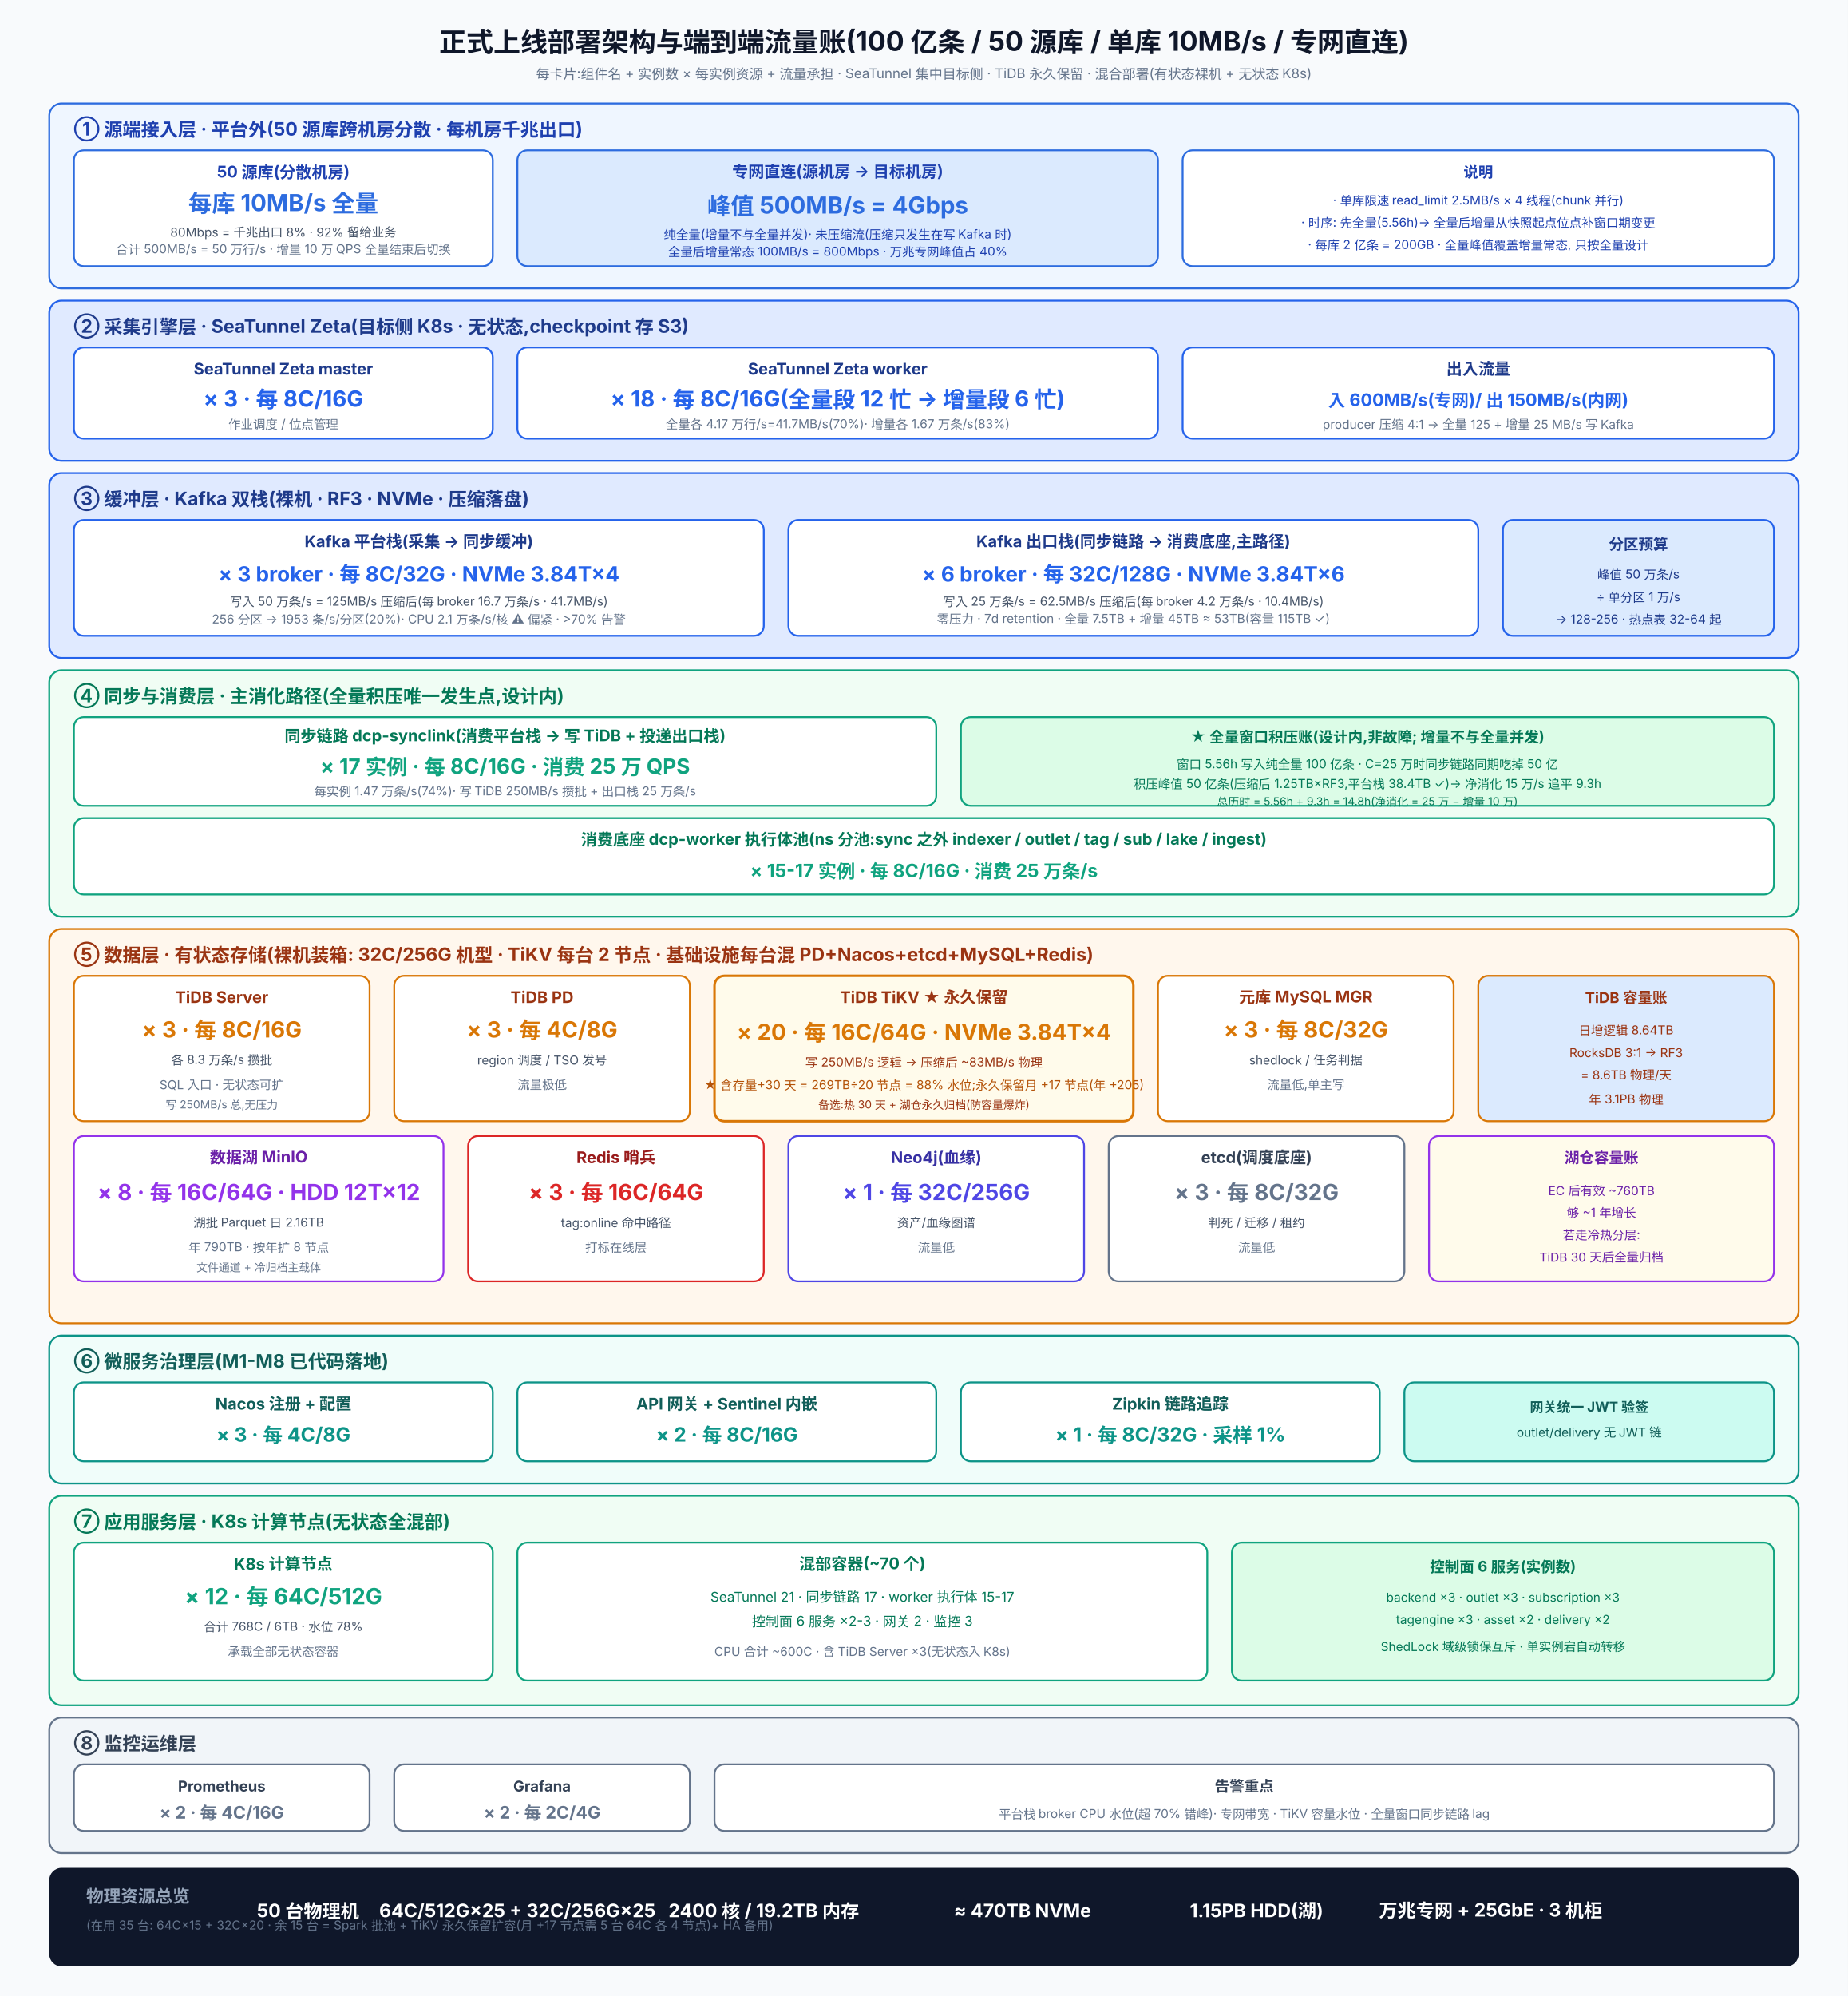
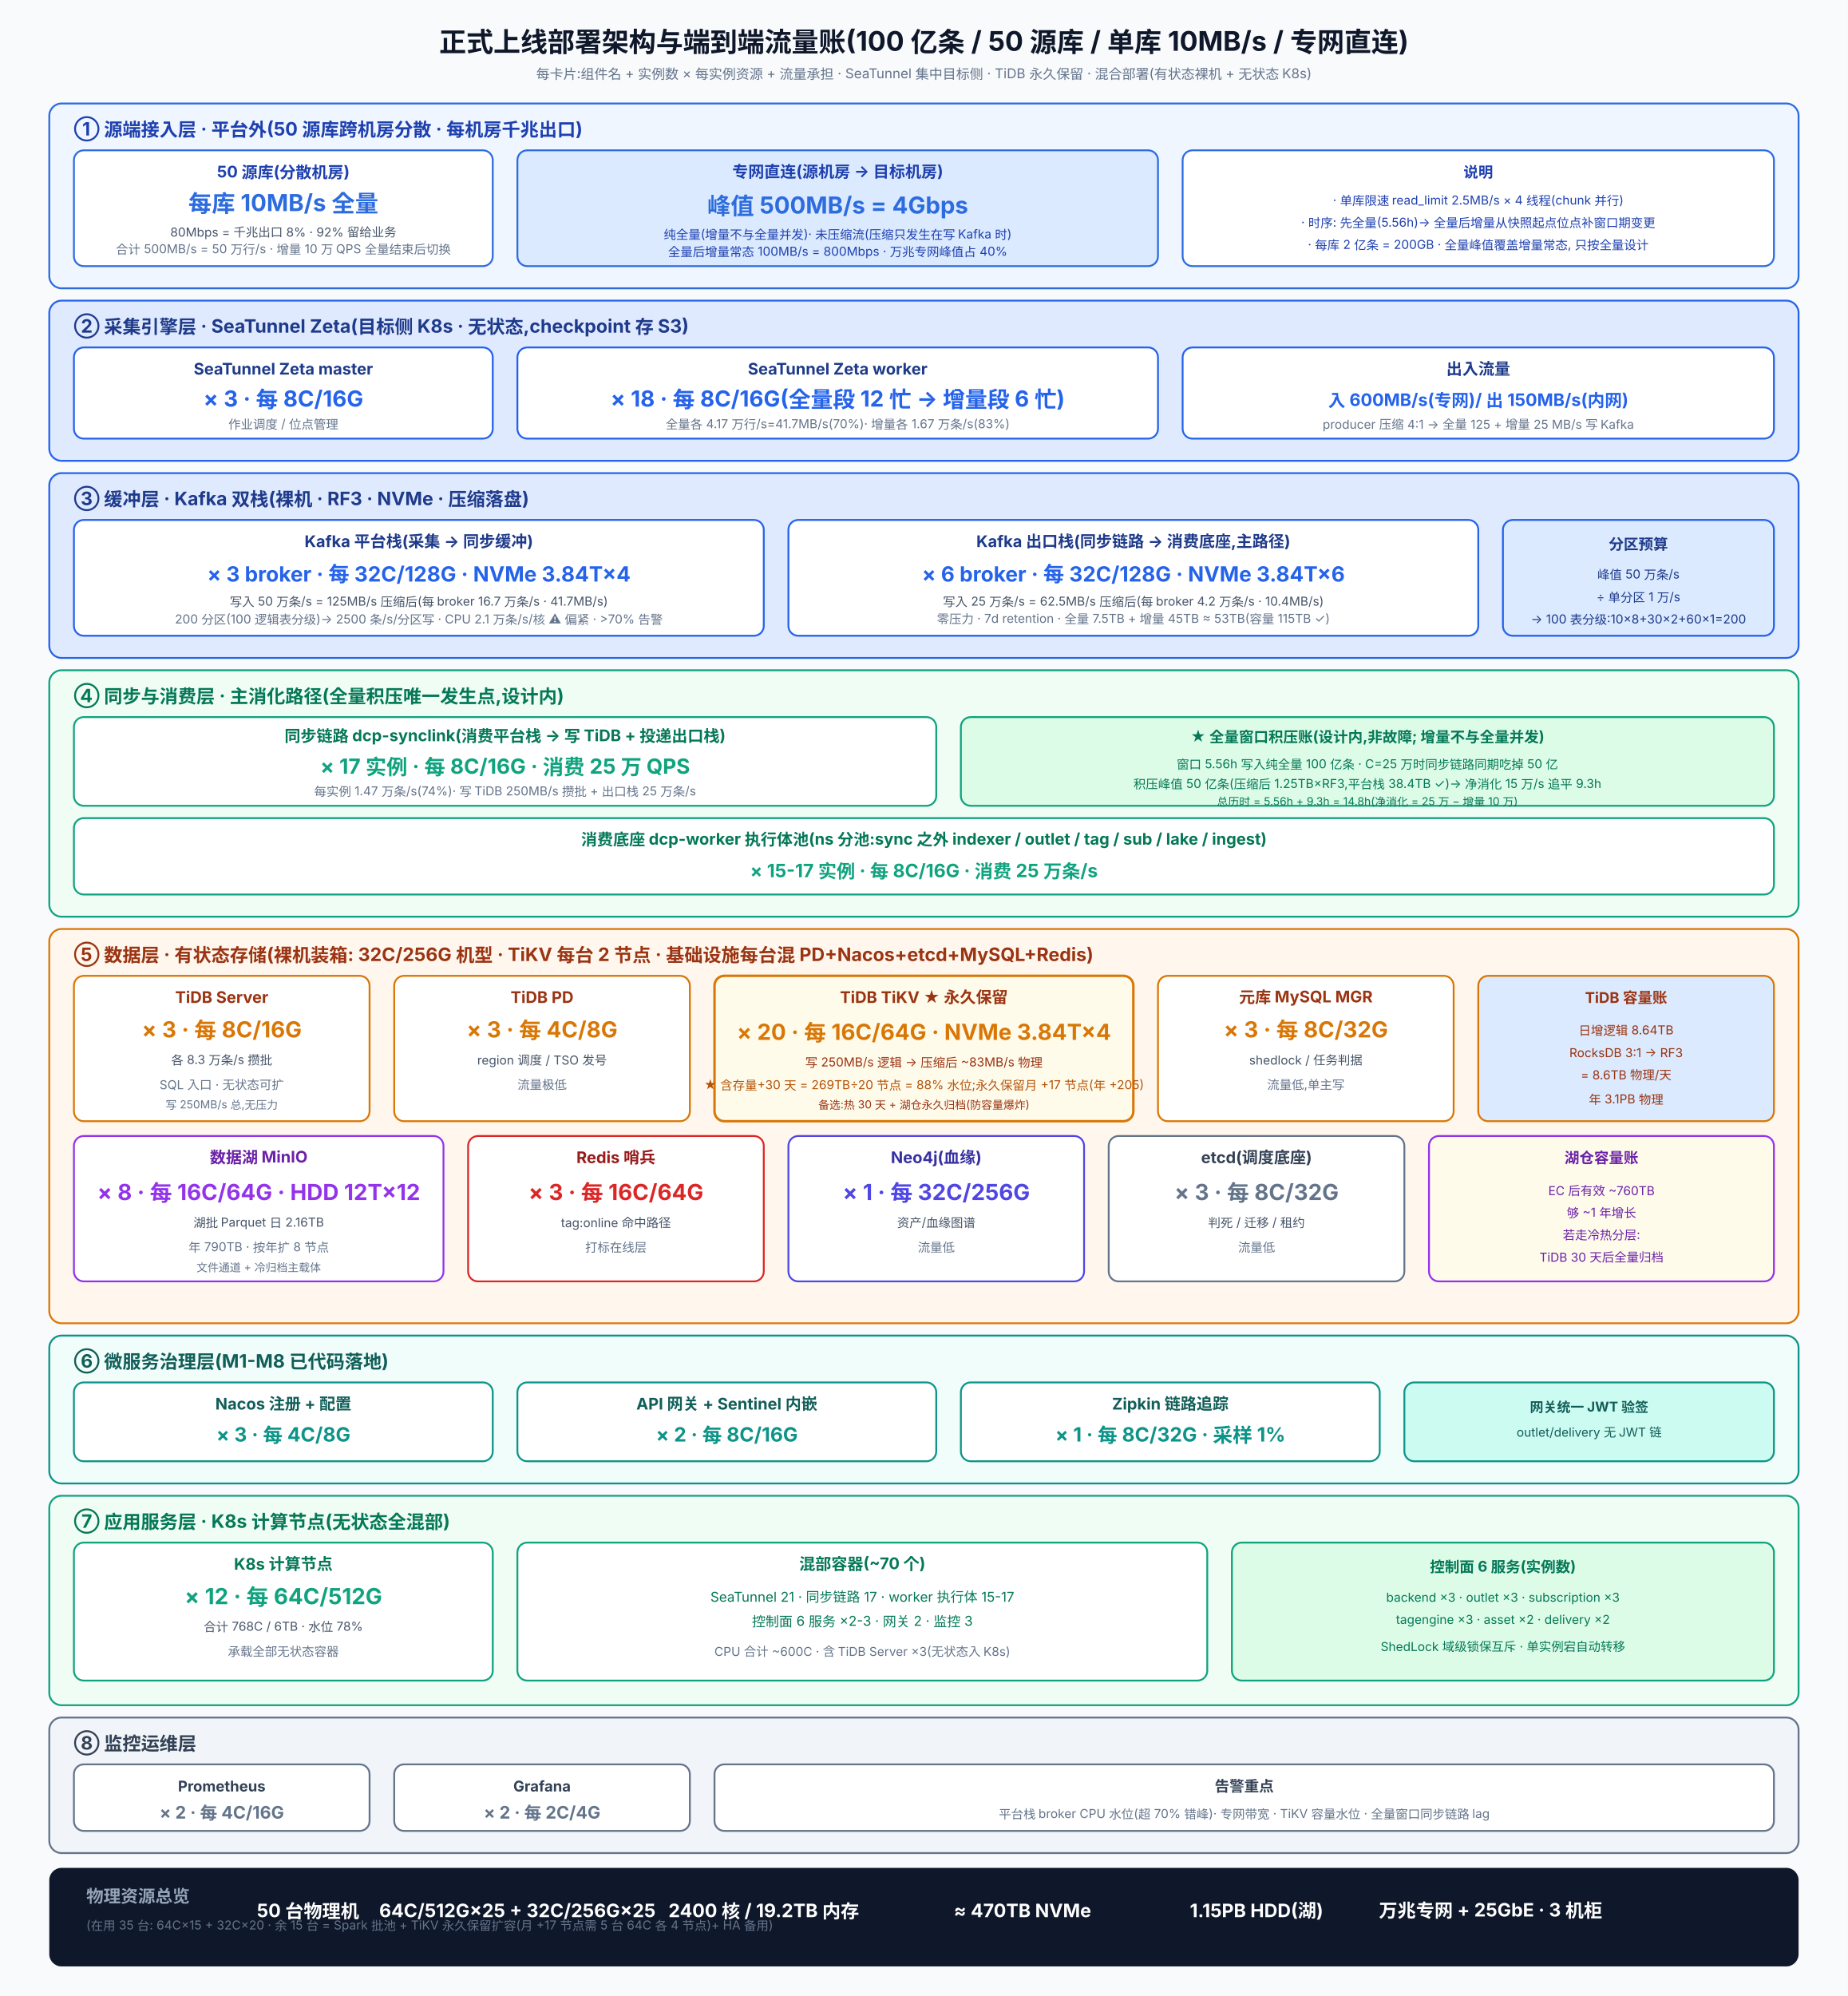
<svg xmlns="http://www.w3.org/2000/svg" viewBox="0 0 1500 1620" font-family="-apple-system, 'PingFang SC', 'Microsoft YaHei', sans-serif">
  <rect x="0" y="0" width="1500" height="1620" fill="#f8fafc" />
  <text x="750" y="42" font-size="22" font-weight="bold" fill="#0f172a" text-anchor="middle">正式上线部署架构与端到端流量账(100 亿条 / 50 源库 / 单库 10MB/s / 专网直连)</text>
  <text x="750" y="64" font-size="11" fill="#64748b" text-anchor="middle">每卡片:组件名 + 实例数 × 每实例资源 + 流量承担 · SeaTunnel 集中目标侧 · TiDB 永久保留 · 混合部署(有状态裸机 + 无状态 K8s)</text>
  <rect x="40" y="84" width="1420" height="150" rx="10" fill="#eff6ff" stroke="#2d6cdf" stroke-width="1.5" />
  <text x="60" y="110" font-size="15" font-weight="bold" fill="#1e40af">① 源端接入层 · 平台外(50 源库跨机房分散 · 每机房千兆出口)</text>
  <rect x="60" y="122" width="340" height="94" rx="8" fill="#ffffff" stroke="#2d6cdf" stroke-width="1.5" />
  <text x="230" y="144" font-size="13" font-weight="bold" fill="#1e40af" text-anchor="middle">50 源库(分散机房)</text>
  <text x="230" y="172" font-size="19" font-weight="bold" fill="#2d6cdf" text-anchor="middle">每库 10MB/s 全量</text>
  <text x="230" y="192" font-size="10" fill="#475569" text-anchor="middle">80Mbps = 千兆出口 8% · 92% 留给业务</text>
  <text x="230" y="206" font-size="10" fill="#64748b" text-anchor="middle">合计 500MB/s = 50 万行/s · 增量 10 万 QPS 全量结束后切换</text>
  <rect x="420" y="122" width="520" height="94" rx="8" fill="#dbeafe" stroke="#2d6cdf" stroke-width="1.5" />
  <text x="680" y="144" font-size="13" font-weight="bold" fill="#1e40af" text-anchor="middle">专网直连(源机房 → 目标机房)</text>
  <text x="680" y="174" font-size="19" font-weight="bold" fill="#2d6cdf" text-anchor="middle">峰值 500MB/s = 4Gbps</text>
  <text x="680" y="194" font-size="10" fill="#1e40af" text-anchor="middle">纯全量(增量不与全量并发)· 未压缩流(压缩只发生在写 Kafka 时)</text>
  <text x="680" y="208" font-size="10" fill="#1e40af" text-anchor="middle">全量后增量常态 100MB/s = 800Mbps · 万兆专网峰值占 40%</text>
  <rect x="960" y="122" width="480" height="94" rx="8" fill="#ffffff" stroke="#2d6cdf" stroke-width="1.5" />
  <text x="1200" y="144" font-size="12" font-weight="bold" fill="#1e40af" text-anchor="middle">说明</text>
  <text x="1200" y="166" font-size="10" fill="#1e40af" text-anchor="middle">· 单库限速 read_limit 2.5MB/s × 4 线程(chunk 并行)</text>
  <text x="1200" y="184" font-size="10" fill="#1e40af" text-anchor="middle">· 时序: 先全量(5.56h)→ 全量后增量从快照起点位点补窗口期变更</text>
  <text x="1200" y="202" font-size="10" fill="#1e40af" text-anchor="middle">· 每库 2 亿条 = 200GB · 全量峰值覆盖增量常态, 只按全量设计</text>
  <rect x="40" y="244" width="1420" height="130" rx="10" fill="#e0eaff" stroke="#2563eb" stroke-width="1.5" />
  <text x="60" y="270" font-size="15" font-weight="bold" fill="#1e3a8a">② 采集引擎层 · SeaTunnel Zeta(目标侧 K8s · 无状态,checkpoint 存 S3)</text>
  <rect x="60" y="282" width="340" height="74" rx="8" fill="#ffffff" stroke="#2563eb" stroke-width="1.5" />
  <text x="230" y="304" font-size="13" font-weight="bold" fill="#1e3a8a" text-anchor="middle">SeaTunnel Zeta master</text>
  <text x="230" y="330" font-size="18" font-weight="bold" fill="#2563eb" text-anchor="middle">× 3 · 每 8C/16G</text>
  <text x="230" y="348" font-size="10" fill="#64748b" text-anchor="middle">作业调度 / 位点管理</text>
  <rect x="420" y="282" width="520" height="74" rx="8" fill="#ffffff" stroke="#2563eb" stroke-width="1.5" />
  <text x="680" y="304" font-size="13" font-weight="bold" fill="#1e3a8a" text-anchor="middle">SeaTunnel Zeta worker</text>
  <text x="680" y="330" font-size="18" font-weight="bold" fill="#2563eb" text-anchor="middle">× 18 · 每 8C/16G(全量段 12 忙 → 增量段 6 忙)</text>
  <text x="680" y="348" font-size="10" fill="#64748b" text-anchor="middle">全量各 4.17 万行/s=41.7MB/s(70%)· 增量各 1.67 万条/s(83%)</text>
  <rect x="960" y="282" width="480" height="74" rx="8" fill="#ffffff" stroke="#2563eb" stroke-width="1.5" />
  <text x="1200" y="304" font-size="13" font-weight="bold" fill="#1e3a8a" text-anchor="middle">出入流量</text>
  <text x="1200" y="330" font-size="14" font-weight="bold" fill="#2563eb" text-anchor="middle">入 600MB/s(专网)/ 出 150MB/s(内网)</text>
  <text x="1200" y="348" font-size="10" fill="#64748b" text-anchor="middle">producer 压缩 4:1 → 全量 125 + 增量 25 MB/s 写 Kafka</text>
  <rect x="40" y="384" width="1420" height="150" rx="10" fill="#e0eaff" stroke="#2563eb" stroke-width="1.5" />
  <text x="60" y="410" font-size="15" font-weight="bold" fill="#1e3a8a">③ 缓冲层 · Kafka 双栈(裸机 · RF3 · NVMe · 压缩落盘)</text>
  <rect x="60" y="422" width="560" height="94" rx="8" fill="#ffffff" stroke="#2563eb" stroke-width="1.5" />
  <text x="340" y="444" font-size="13" font-weight="bold" fill="#1e3a8a" text-anchor="middle">Kafka 平台栈(采集 → 同步缓冲)</text>
-   <text x="340" y="472" font-size="17" font-weight="bold" fill="#2563eb" text-anchor="middle">× 3 broker · 每 8C/32G · NVMe 3.84T×4</text>
+   <text x="340" y="472" font-size="17" font-weight="bold" fill="#2563eb" text-anchor="middle">× 3 broker · 每 32C/128G · NVMe 3.84T×4</text>
  <text x="340" y="492" font-size="10" fill="#475569" text-anchor="middle">写入 50 万条/s = 125MB/s 压缩后(每 broker 16.7 万条/s · 41.7MB/s)</text>
-   <text x="340" y="506" font-size="10" fill="#64748b" text-anchor="middle">256 分区 → 1953 条/s/分区(20%)· CPU 2.1 万条/s/核 ⚠ 偏紧 · &gt;70% 告警</text>
+   <text x="340" y="506" font-size="10" fill="#64748b" text-anchor="middle">200 分区(100 逻辑表分级)→ 2500 条/s/分区写 · CPU 2.1 万条/s/核 ⚠ 偏紧 · &gt;70% 告警</text>
  <rect x="640" y="422" width="560" height="94" rx="8" fill="#ffffff" stroke="#2563eb" stroke-width="1.5" />
  <text x="920" y="444" font-size="13" font-weight="bold" fill="#1e3a8a" text-anchor="middle">Kafka 出口栈(同步链路 → 消费底座,主路径)</text>
  <text x="920" y="472" font-size="17" font-weight="bold" fill="#2563eb" text-anchor="middle">× 6 broker · 每 32C/128G · NVMe 3.84T×6</text>
  <text x="920" y="492" font-size="10" fill="#475569" text-anchor="middle">写入 25 万条/s = 62.5MB/s 压缩后(每 broker 4.2 万条/s · 10.4MB/s)</text>
  <text x="920" y="506" font-size="10" fill="#64748b" text-anchor="middle">零压力 · 7d retention · 全量 7.5TB + 增量 45TB ≈ 53TB(容量 115TB ✓)</text>
  <rect x="1220" y="422" width="220" height="94" rx="8" fill="#dbeafe" stroke="#2563eb" stroke-width="1.5" />
  <text x="1330" y="446" font-size="12" font-weight="bold" fill="#1e3a8a" text-anchor="middle">分区预算</text>
  <text x="1330" y="470" font-size="10" fill="#1e3a8a" text-anchor="middle">峰值 50 万条/s</text>
  <text x="1330" y="488" font-size="10" fill="#1e3a8a" text-anchor="middle">÷ 单分区 1 万/s</text>
-   <text x="1330" y="506" font-size="10" fill="#1e3a8a" text-anchor="middle">→ 128-256 · 热点表 32-64 起</text>
+   <text x="1330" y="506" font-size="10" fill="#1e3a8a" text-anchor="middle">→ 100 表分级:10×8+30×2+60×1=200</text>
  <rect x="40" y="544" width="1420" height="200" rx="10" fill="#f0fdf4" stroke="#10a37f" stroke-width="1.5" />
  <text x="60" y="570" font-size="15" font-weight="bold" fill="#047857">④ 同步与消费层 · 主消化路径(全量积压唯一发生点,设计内)</text>
  <rect x="60" y="582" width="700" height="72" rx="8" fill="#ffffff" stroke="#10a37f" stroke-width="1.5" />
  <text x="410" y="602" font-size="13" font-weight="bold" fill="#047857" text-anchor="middle">同步链路 dcp-synclink(消费平台栈 → 写 TiDB + 投递出口栈)</text>
  <text x="410" y="628" font-size="17" font-weight="bold" fill="#10a37f" text-anchor="middle">× 17 实例 · 每 8C/16G · 消费 25 万 QPS</text>
  <text x="410" y="646" font-size="10" fill="#64748b" text-anchor="middle">每实例 1.47 万条/s(74%)· 写 TiDB 250MB/s 攒批 + 出口栈 25 万条/s</text>
  <rect x="780" y="582" width="660" height="72" rx="8" fill="#dcfce7" stroke="#10a37f" stroke-width="1.5" />
  <text x="1110" y="602" font-size="12" font-weight="bold" fill="#047857" text-anchor="middle">★ 全量窗口积压账(设计内,非故障; 增量不与全量并发)</text>
  <text x="1110" y="624" font-size="10" fill="#047857" text-anchor="middle">窗口 5.56h 写入纯全量 100 亿条 · C=25 万时同步链路同期吃掉 50 亿</text>
  <text x="1110" y="640" font-size="10" fill="#047857" text-anchor="middle">积压峰值 50 亿条(压缩后 1.25TB×RF3,平台栈 38.4TB ✓)→ 净消化 15 万/s 追平 9.3h</text>
  <text x="1110" y="654" font-size="9" fill="#047857" text-anchor="middle">总历时 = 5.56h + 9.3h = 14.8h(净消化 = 25 万 − 增量 10 万)</text>
  <rect x="60" y="664" width="1380" height="62" rx="8" fill="#ffffff" stroke="#10a37f" stroke-width="1.5" />
  <text x="750" y="686" font-size="13" font-weight="bold" fill="#047857" text-anchor="middle">消费底座 dcp-worker 执行体池(ns 分池:sync 之外 indexer / outlet / tag / sub / lake / ingest)</text>
  <text x="750" y="712" font-size="15" font-weight="bold" fill="#10a37f" text-anchor="middle">× 15-17 实例 · 每 8C/16G · 消费 25 万条/s</text>
  <rect x="40" y="754" width="1420" height="320" rx="10" fill="#fff7ed" stroke="#d97706" stroke-width="1.5" />
  <text x="60" y="780" font-size="15" font-weight="bold" fill="#9a3412">⑤ 数据层 · 有状态存储(裸机装箱: 32C/256G 机型 · TiKV 每台 2 节点 · 基础设施每台混 PD+Nacos+etcd+MySQL+Redis)</text>
  <rect x="60" y="792" width="240" height="118" rx="8" fill="#ffffff" stroke="#d97706" stroke-width="1.5" />
  <text x="180" y="814" font-size="13" font-weight="bold" fill="#9a3412" text-anchor="middle">TiDB Server</text>
  <text x="180" y="842" font-size="18" font-weight="bold" fill="#d97706" text-anchor="middle">× 3 · 每 8C/16G</text>
  <text x="180" y="864" font-size="10" fill="#475569" text-anchor="middle">各 8.3 万条/s 攒批</text>
  <text x="180" y="884" font-size="10" fill="#64748b" text-anchor="middle">SQL 入口 · 无状态可扩</text>
  <text x="180" y="900" font-size="9" fill="#64748b" text-anchor="middle">写 250MB/s 总,无压力</text>
  <rect x="320" y="792" width="240" height="118" rx="8" fill="#ffffff" stroke="#d97706" stroke-width="1.5" />
  <text x="440" y="814" font-size="13" font-weight="bold" fill="#9a3412" text-anchor="middle">TiDB PD</text>
  <text x="440" y="842" font-size="18" font-weight="bold" fill="#d97706" text-anchor="middle">× 3 · 每 4C/8G</text>
  <text x="440" y="864" font-size="10" fill="#475569" text-anchor="middle">region 调度 / TSO 发号</text>
  <text x="440" y="884" font-size="10" fill="#64748b" text-anchor="middle">流量极低</text>
  <rect x="580" y="792" width="340" height="118" rx="8" fill="#fffbeb" stroke="#d97706" stroke-width="2" />
  <text x="750" y="814" font-size="13" font-weight="bold" fill="#9a3412" text-anchor="middle">TiDB TiKV ★ 永久保留</text>
  <text x="750" y="844" font-size="18" font-weight="bold" fill="#d97706" text-anchor="middle">× 20 · 每 16C/64G · NVMe 3.84T×4</text>
  <text x="750" y="866" font-size="10" fill="#9a3412" text-anchor="middle">写 250MB/s 逻辑 → 压缩后 ~83MB/s 物理</text>
  <text x="750" y="884" font-size="10" fill="#b45309" text-anchor="middle">★ 含存量+30 天 = 269TB÷20 节点 = 88% 水位;永久保留月 +17 节点(年 +205)</text>
  <text x="750" y="900" font-size="9" fill="#9a3412" text-anchor="middle">备选:热 30 天 + 湖仓永久归档(防容量爆炸)</text>
  <rect x="940" y="792" width="240" height="118" rx="8" fill="#ffffff" stroke="#d97706" stroke-width="1.5" />
  <text x="1060" y="814" font-size="13" font-weight="bold" fill="#9a3412" text-anchor="middle">元库 MySQL MGR</text>
  <text x="1060" y="842" font-size="18" font-weight="bold" fill="#d97706" text-anchor="middle">× 3 · 每 8C/32G</text>
  <text x="1060" y="864" font-size="10" fill="#475569" text-anchor="middle">shedlock / 任务判据</text>
  <text x="1060" y="884" font-size="10" fill="#64748b" text-anchor="middle">流量低,单主写</text>
  <rect x="1200" y="792" width="240" height="118" rx="8" fill="#dbeafe" stroke="#d97706" stroke-width="1.5" />
  <text x="1320" y="814" font-size="12" font-weight="bold" fill="#9a3412" text-anchor="middle">TiDB 容量账</text>
  <text x="1320" y="840" font-size="10" fill="#9a3412" text-anchor="middle">日增逻辑 8.64TB</text>
  <text x="1320" y="858" font-size="10" fill="#9a3412" text-anchor="middle">RocksDB 3:1 → RF3</text>
  <text x="1320" y="876" font-size="10" fill="#9a3412" text-anchor="middle">= 8.6TB 物理/天</text>
  <text x="1320" y="896" font-size="10" fill="#9a3412" text-anchor="middle">年 3.1PB 物理</text>
  <rect x="60" y="922" width="300" height="118" rx="8" fill="#ffffff" stroke="#9333ea" stroke-width="1.5" />
  <text x="210" y="944" font-size="13" font-weight="bold" fill="#6b21a8" text-anchor="middle">数据湖 MinIO</text>
  <text x="210" y="974" font-size="18" font-weight="bold" fill="#9333ea" text-anchor="middle">× 8 · 每 16C/64G · HDD 12T×12</text>
  <text x="210" y="996" font-size="10" fill="#475569" text-anchor="middle">湖批 Parquet 日 2.16TB</text>
  <text x="210" y="1016" font-size="10" fill="#64748b" text-anchor="middle">年 790TB · 按年扩 8 节点</text>
  <text x="210" y="1032" font-size="9" fill="#64748b" text-anchor="middle">文件通道 + 冷归档主载体</text>
  <rect x="380" y="922" width="240" height="118" rx="8" fill="#ffffff" stroke="#dc2626" stroke-width="1.5" />
  <text x="500" y="944" font-size="13" font-weight="bold" fill="#991b1b" text-anchor="middle">Redis 哨兵</text>
  <text x="500" y="974" font-size="18" font-weight="bold" fill="#dc2626" text-anchor="middle">× 3 · 每 16C/64G</text>
  <text x="500" y="996" font-size="10" fill="#475569" text-anchor="middle">tag:online 命中路径</text>
  <text x="500" y="1016" font-size="10" fill="#64748b" text-anchor="middle">打标在线层</text>
  <rect x="640" y="922" width="240" height="118" rx="8" fill="#ffffff" stroke="#4f46e5" stroke-width="1.5" />
  <text x="760" y="944" font-size="13" font-weight="bold" fill="#3730a3" text-anchor="middle">Neo4j(血缘)</text>
  <text x="760" y="974" font-size="18" font-weight="bold" fill="#4f46e5" text-anchor="middle">× 1 · 每 32C/256G</text>
  <text x="760" y="996" font-size="10" fill="#475569" text-anchor="middle">资产/血缘图谱</text>
  <text x="760" y="1016" font-size="10" fill="#64748b" text-anchor="middle">流量低</text>
  <rect x="900" y="922" width="240" height="118" rx="8" fill="#ffffff" stroke="#64748b" stroke-width="1.5" />
  <text x="1020" y="944" font-size="13" font-weight="bold" fill="#334155" text-anchor="middle">etcd(调度底座)</text>
  <text x="1020" y="974" font-size="18" font-weight="bold" fill="#64748b" text-anchor="middle">× 3 · 每 8C/32G</text>
  <text x="1020" y="996" font-size="10" fill="#475569" text-anchor="middle">判死 / 迁移 / 租约</text>
  <text x="1020" y="1016" font-size="10" fill="#64748b" text-anchor="middle">流量低</text>
  <rect x="1160" y="922" width="280" height="118" rx="8" fill="#fffbeb" stroke="#9333ea" stroke-width="1.5" />
  <text x="1300" y="944" font-size="12" font-weight="bold" fill="#6b21a8" text-anchor="middle">湖仓容量账</text>
  <text x="1300" y="970" font-size="10" fill="#6b21a8" text-anchor="middle">EC 后有效 ~760TB</text>
  <text x="1300" y="988" font-size="10" fill="#6b21a8" text-anchor="middle">够 ~1 年增长</text>
  <text x="1300" y="1006" font-size="10" fill="#6b21a8" text-anchor="middle">若走冷热分层:</text>
  <text x="1300" y="1024" font-size="10" fill="#6b21a8" text-anchor="middle">TiDB 30 天后全量归档</text>
  <rect x="40" y="1084" width="1420" height="120" rx="10" fill="#f0fdfa" stroke="#0d9488" stroke-width="1.5" />
  <text x="60" y="1110" font-size="15" font-weight="bold" fill="#115e59">⑥ 微服务治理层(M1-M8 已代码落地)</text>
  <rect x="60" y="1122" width="340" height="64" rx="8" fill="#ffffff" stroke="#0d9488" stroke-width="1.5" />
  <text x="230" y="1144" font-size="13" font-weight="bold" fill="#115e59" text-anchor="middle">Nacos 注册 + 配置</text>
  <text x="230" y="1170" font-size="16" font-weight="bold" fill="#0d9488" text-anchor="middle">× 3 · 每 4C/8G</text>
  <rect x="420" y="1122" width="340" height="64" rx="8" fill="#ffffff" stroke="#0d9488" stroke-width="1.5" />
  <text x="590" y="1144" font-size="13" font-weight="bold" fill="#115e59" text-anchor="middle">API 网关 + Sentinel 内嵌</text>
  <text x="590" y="1170" font-size="16" font-weight="bold" fill="#0d9488" text-anchor="middle">× 2 · 每 8C/16G</text>
  <rect x="780" y="1122" width="340" height="64" rx="8" fill="#ffffff" stroke="#0d9488" stroke-width="1.5" />
  <text x="950" y="1144" font-size="13" font-weight="bold" fill="#115e59" text-anchor="middle">Zipkin 链路追踪</text>
  <text x="950" y="1170" font-size="16" font-weight="bold" fill="#0d9488" text-anchor="middle">× 1 · 每 8C/32G · 采样 1%</text>
  <rect x="1140" y="1122" width="300" height="64" rx="8" fill="#ccfbf1" stroke="#0d9488" stroke-width="1.5" />
  <text x="1290" y="1146" font-size="11" font-weight="bold" fill="#115e59" text-anchor="middle">网关统一 JWT 验签</text>
  <text x="1290" y="1166" font-size="10" fill="#115e59" text-anchor="middle">outlet/delivery 无 JWT 链</text>
  <rect x="40" y="1214" width="1420" height="170" rx="10" fill="#f0fdf4" stroke="#10a37f" stroke-width="1.5" />
  <text x="60" y="1240" font-size="15" font-weight="bold" fill="#047857">⑦ 应用服务层 · K8s 计算节点(无状态全混部)</text>
  <rect x="60" y="1252" width="340" height="112" rx="8" fill="#ffffff" stroke="#10a37f" stroke-width="1.5" />
  <text x="230" y="1274" font-size="13" font-weight="bold" fill="#047857" text-anchor="middle">K8s 计算节点</text>
  <text x="230" y="1302" font-size="18" font-weight="bold" fill="#10a37f" text-anchor="middle">× 12 · 每 64C/512G</text>
  <text x="230" y="1324" font-size="10" fill="#475569" text-anchor="middle">合计 768C / 6TB · 水位 78%</text>
  <text x="230" y="1344" font-size="10" fill="#64748b" text-anchor="middle">承载全部无状态容器</text>
  <rect x="420" y="1252" width="560" height="112" rx="8" fill="#ffffff" stroke="#10a37f" stroke-width="1.5" />
  <text x="700" y="1274" font-size="13" font-weight="bold" fill="#047857" text-anchor="middle">混部容器(~70 个)</text>
  <text x="700" y="1300" font-size="11" fill="#047857" text-anchor="middle">SeaTunnel 21 · 同步链路 17 · worker 执行体 15-17</text>
  <text x="700" y="1320" font-size="11" fill="#047857" text-anchor="middle">控制面 6 服务 ×2-3 · 网关 2 · 监控 3</text>
  <text x="700" y="1344" font-size="10" fill="#64748b" text-anchor="middle">CPU 合计 ~600C · 含 TiDB Server ×3(无状态入 K8s)</text>
  <rect x="1000" y="1252" width="440" height="112" rx="8" fill="#dcfce7" stroke="#10a37f" stroke-width="1.5" />
  <text x="1220" y="1276" font-size="12" font-weight="bold" fill="#047857" text-anchor="middle">控制面 6 服务(实例数)</text>
  <text x="1220" y="1300" font-size="10" fill="#047857" text-anchor="middle">backend ×3 · outlet ×3 · subscription ×3</text>
  <text x="1220" y="1318" font-size="10" fill="#047857" text-anchor="middle">tagengine ×3 · asset ×2 · delivery ×2</text>
  <text x="1220" y="1340" font-size="10" fill="#047857" text-anchor="middle">ShedLock 域级锁保互斥 · 单实例宕自动转移</text>
  <rect x="40" y="1394" width="1420" height="110" rx="10" fill="#f1f5f9" stroke="#64748b" stroke-width="1.5" />
  <text x="60" y="1420" font-size="15" font-weight="bold" fill="#334155">⑧ 监控运维层</text>
  <rect x="60" y="1432" width="240" height="54" rx="8" fill="#ffffff" stroke="#64748b" stroke-width="1.5" />
  <text x="180" y="1454" font-size="12" font-weight="bold" fill="#334155" text-anchor="middle">Prometheus</text>
  <text x="180" y="1476" font-size="14" font-weight="bold" fill="#64748b" text-anchor="middle">× 2 · 每 4C/16G</text>
  <rect x="320" y="1432" width="240" height="54" rx="8" fill="#ffffff" stroke="#64748b" stroke-width="1.5" />
  <text x="440" y="1454" font-size="12" font-weight="bold" fill="#334155" text-anchor="middle">Grafana</text>
  <text x="440" y="1476" font-size="14" font-weight="bold" fill="#64748b" text-anchor="middle">× 2 · 每 2C/4G</text>
  <rect x="580" y="1432" width="860" height="54" rx="8" fill="#ffffff" stroke="#64748b" stroke-width="1.5" />
  <text x="1010" y="1454" font-size="12" font-weight="bold" fill="#334155" text-anchor="middle">告警重点</text>
  <text x="1010" y="1476" font-size="10" fill="#64748b" text-anchor="middle">平台栈 broker CPU 水位(超 70% 错峰)· 专网带宽 · TiKV 容量水位 · 全量窗口同步链路 lag</text>
  <rect x="40" y="1516" width="1420" height="80" rx="10" fill="#0f172a" />
  <text x="70" y="1544" font-size="14" font-weight="bold" fill="#94a3b8">物理资源总览</text>
  <text x="70" y="1566" font-size="10" fill="#64748b">(在用 35 台: 64C×15 + 32C×20 · 余 15 台 = Spark 批池 + TiKV 永久保留扩容(月 +17 节点需 5 台 64C 各 4 节点)+ HA 备用)</text>
  <text x="250" y="1556" font-size="15" font-weight="bold" fill="#ffffff" text-anchor="middle">50 台物理机</text>
  <text x="420" y="1556" font-size="15" font-weight="bold" fill="#ffffff" text-anchor="middle">64C/512G×25 + 32C/256G×25</text>
  <text x="620" y="1556" font-size="15" font-weight="bold" fill="#ffffff" text-anchor="middle">2400 核 / 19.2TB 内存</text>
  <text x="830" y="1556" font-size="15" font-weight="bold" fill="#ffffff" text-anchor="middle">≈ 470TB NVMe</text>
  <text x="1020" y="1556" font-size="15" font-weight="bold" fill="#ffffff" text-anchor="middle">1.15PB HDD(湖)</text>
  <text x="1210" y="1556" font-size="15" font-weight="bold" fill="#ffffff" text-anchor="middle">万兆专网 + 25GbE · 3 机柜</text>
</svg>
